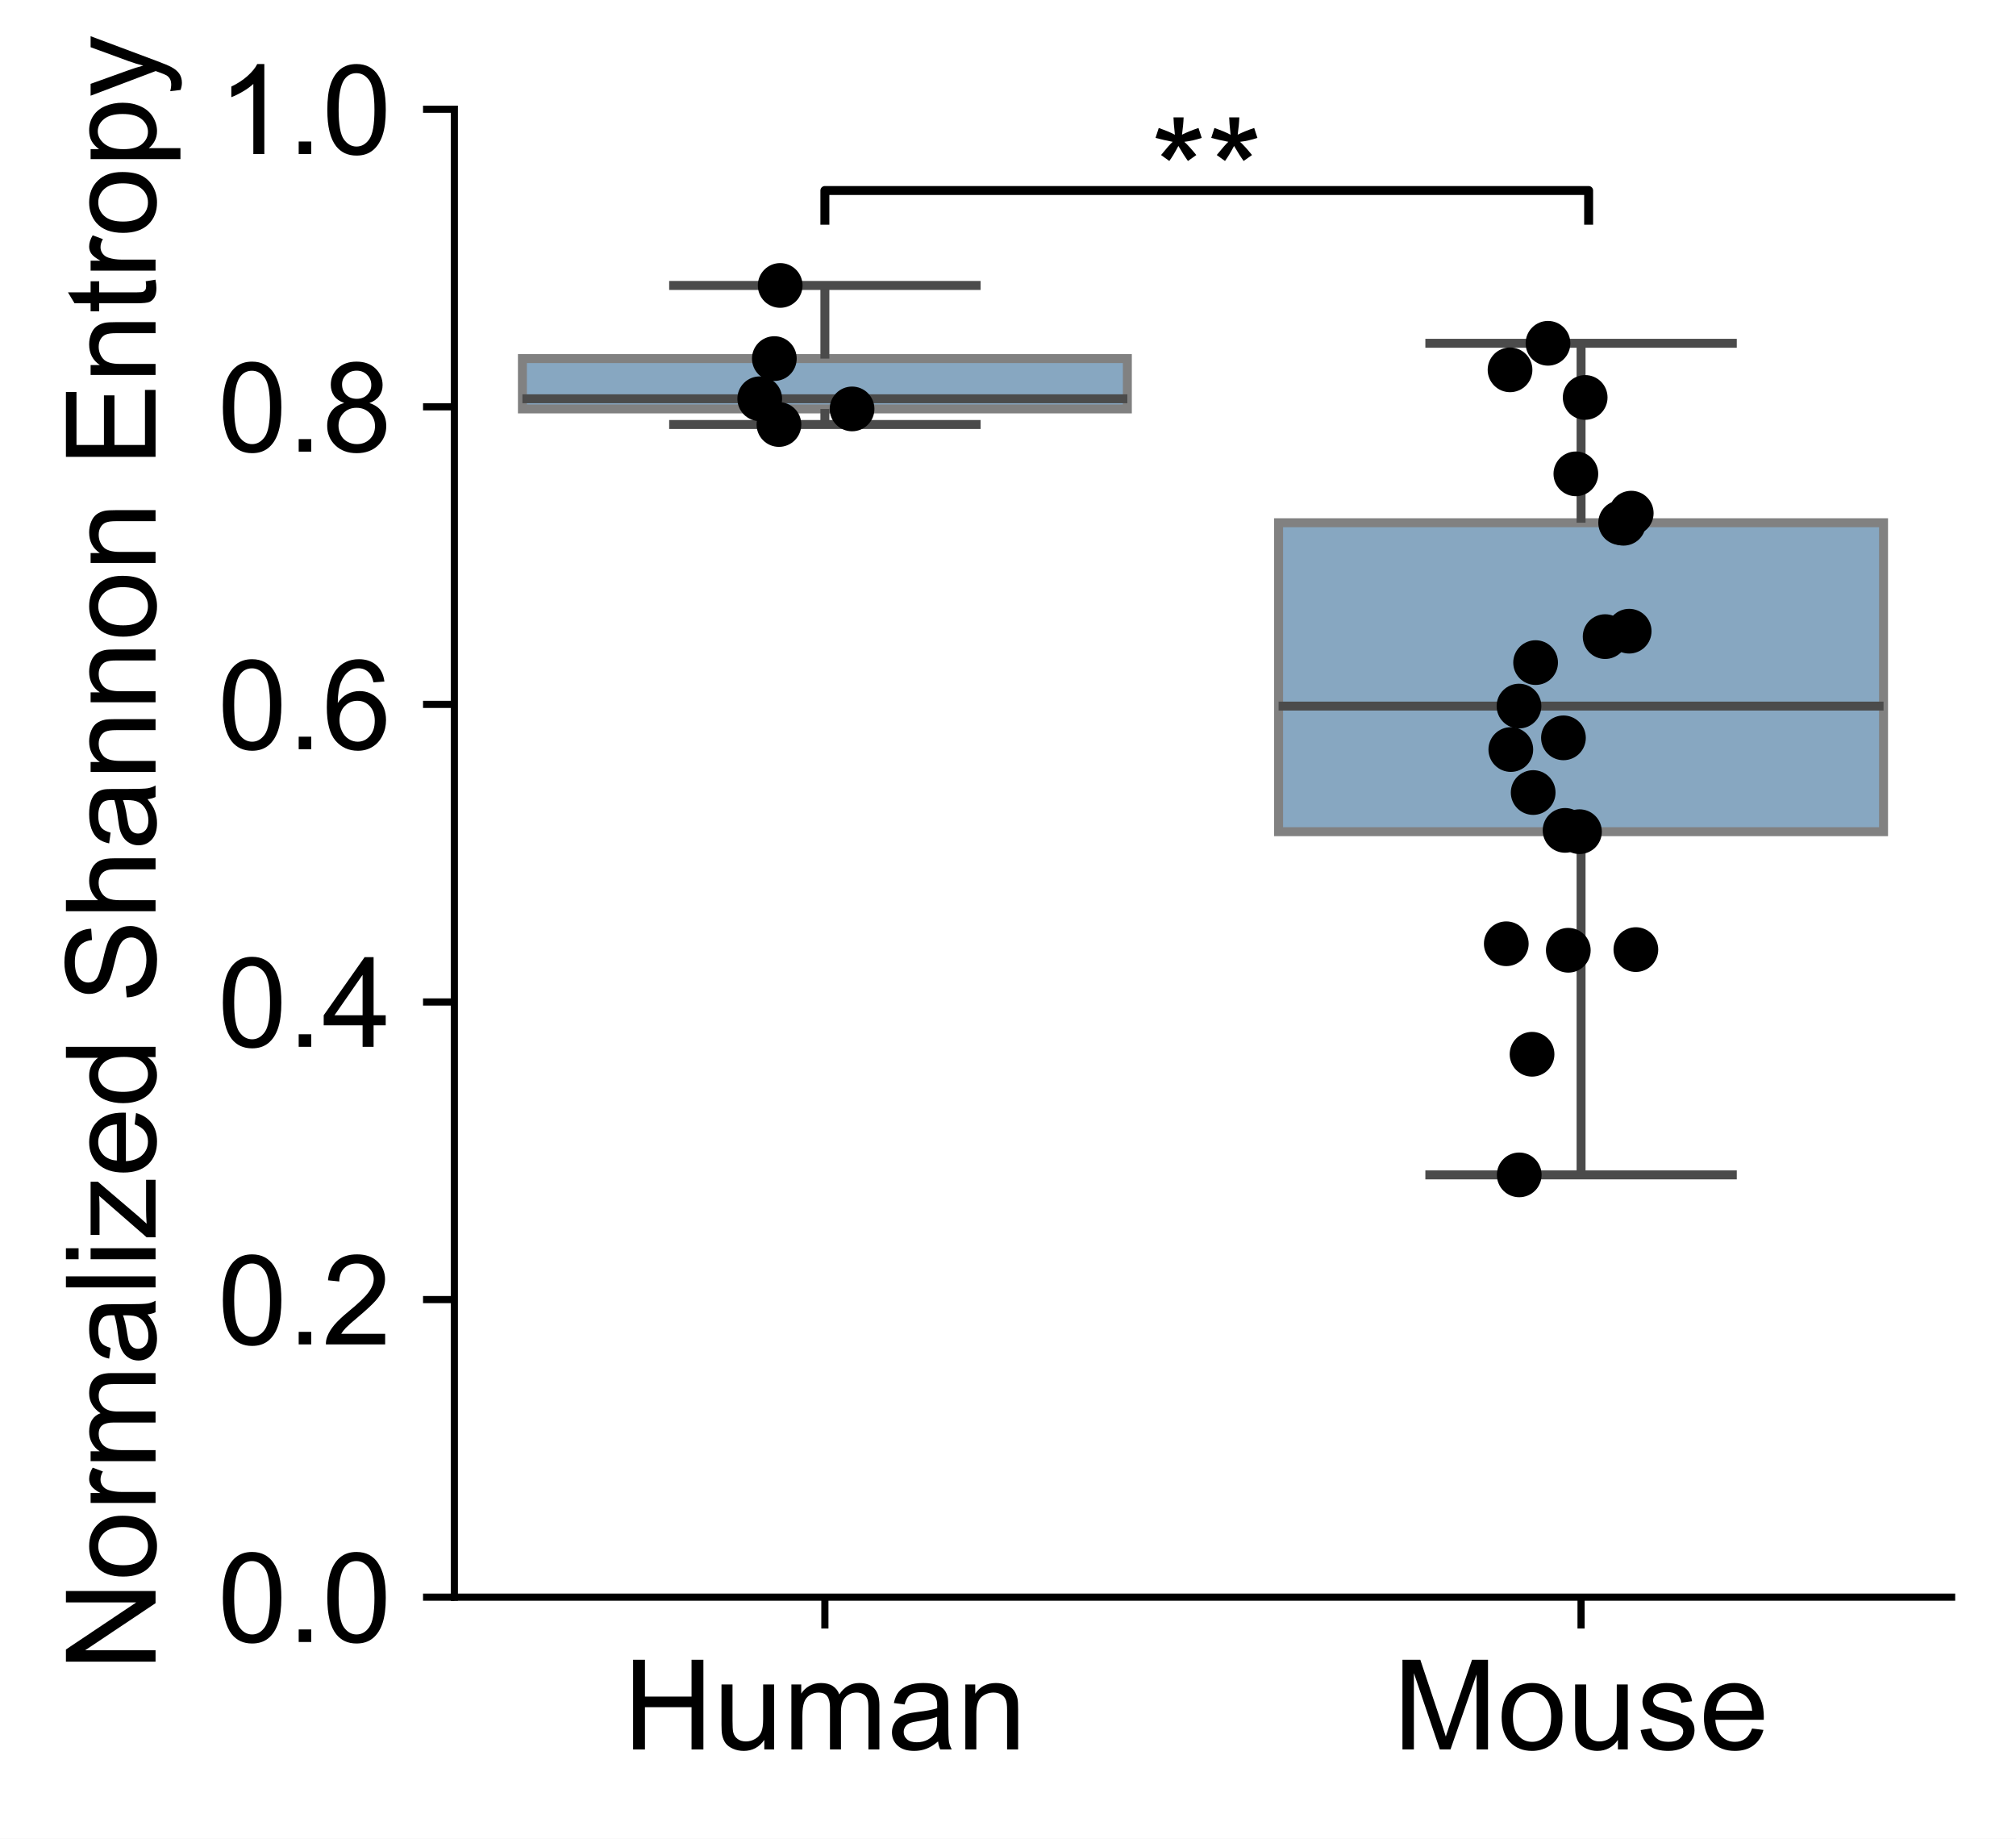
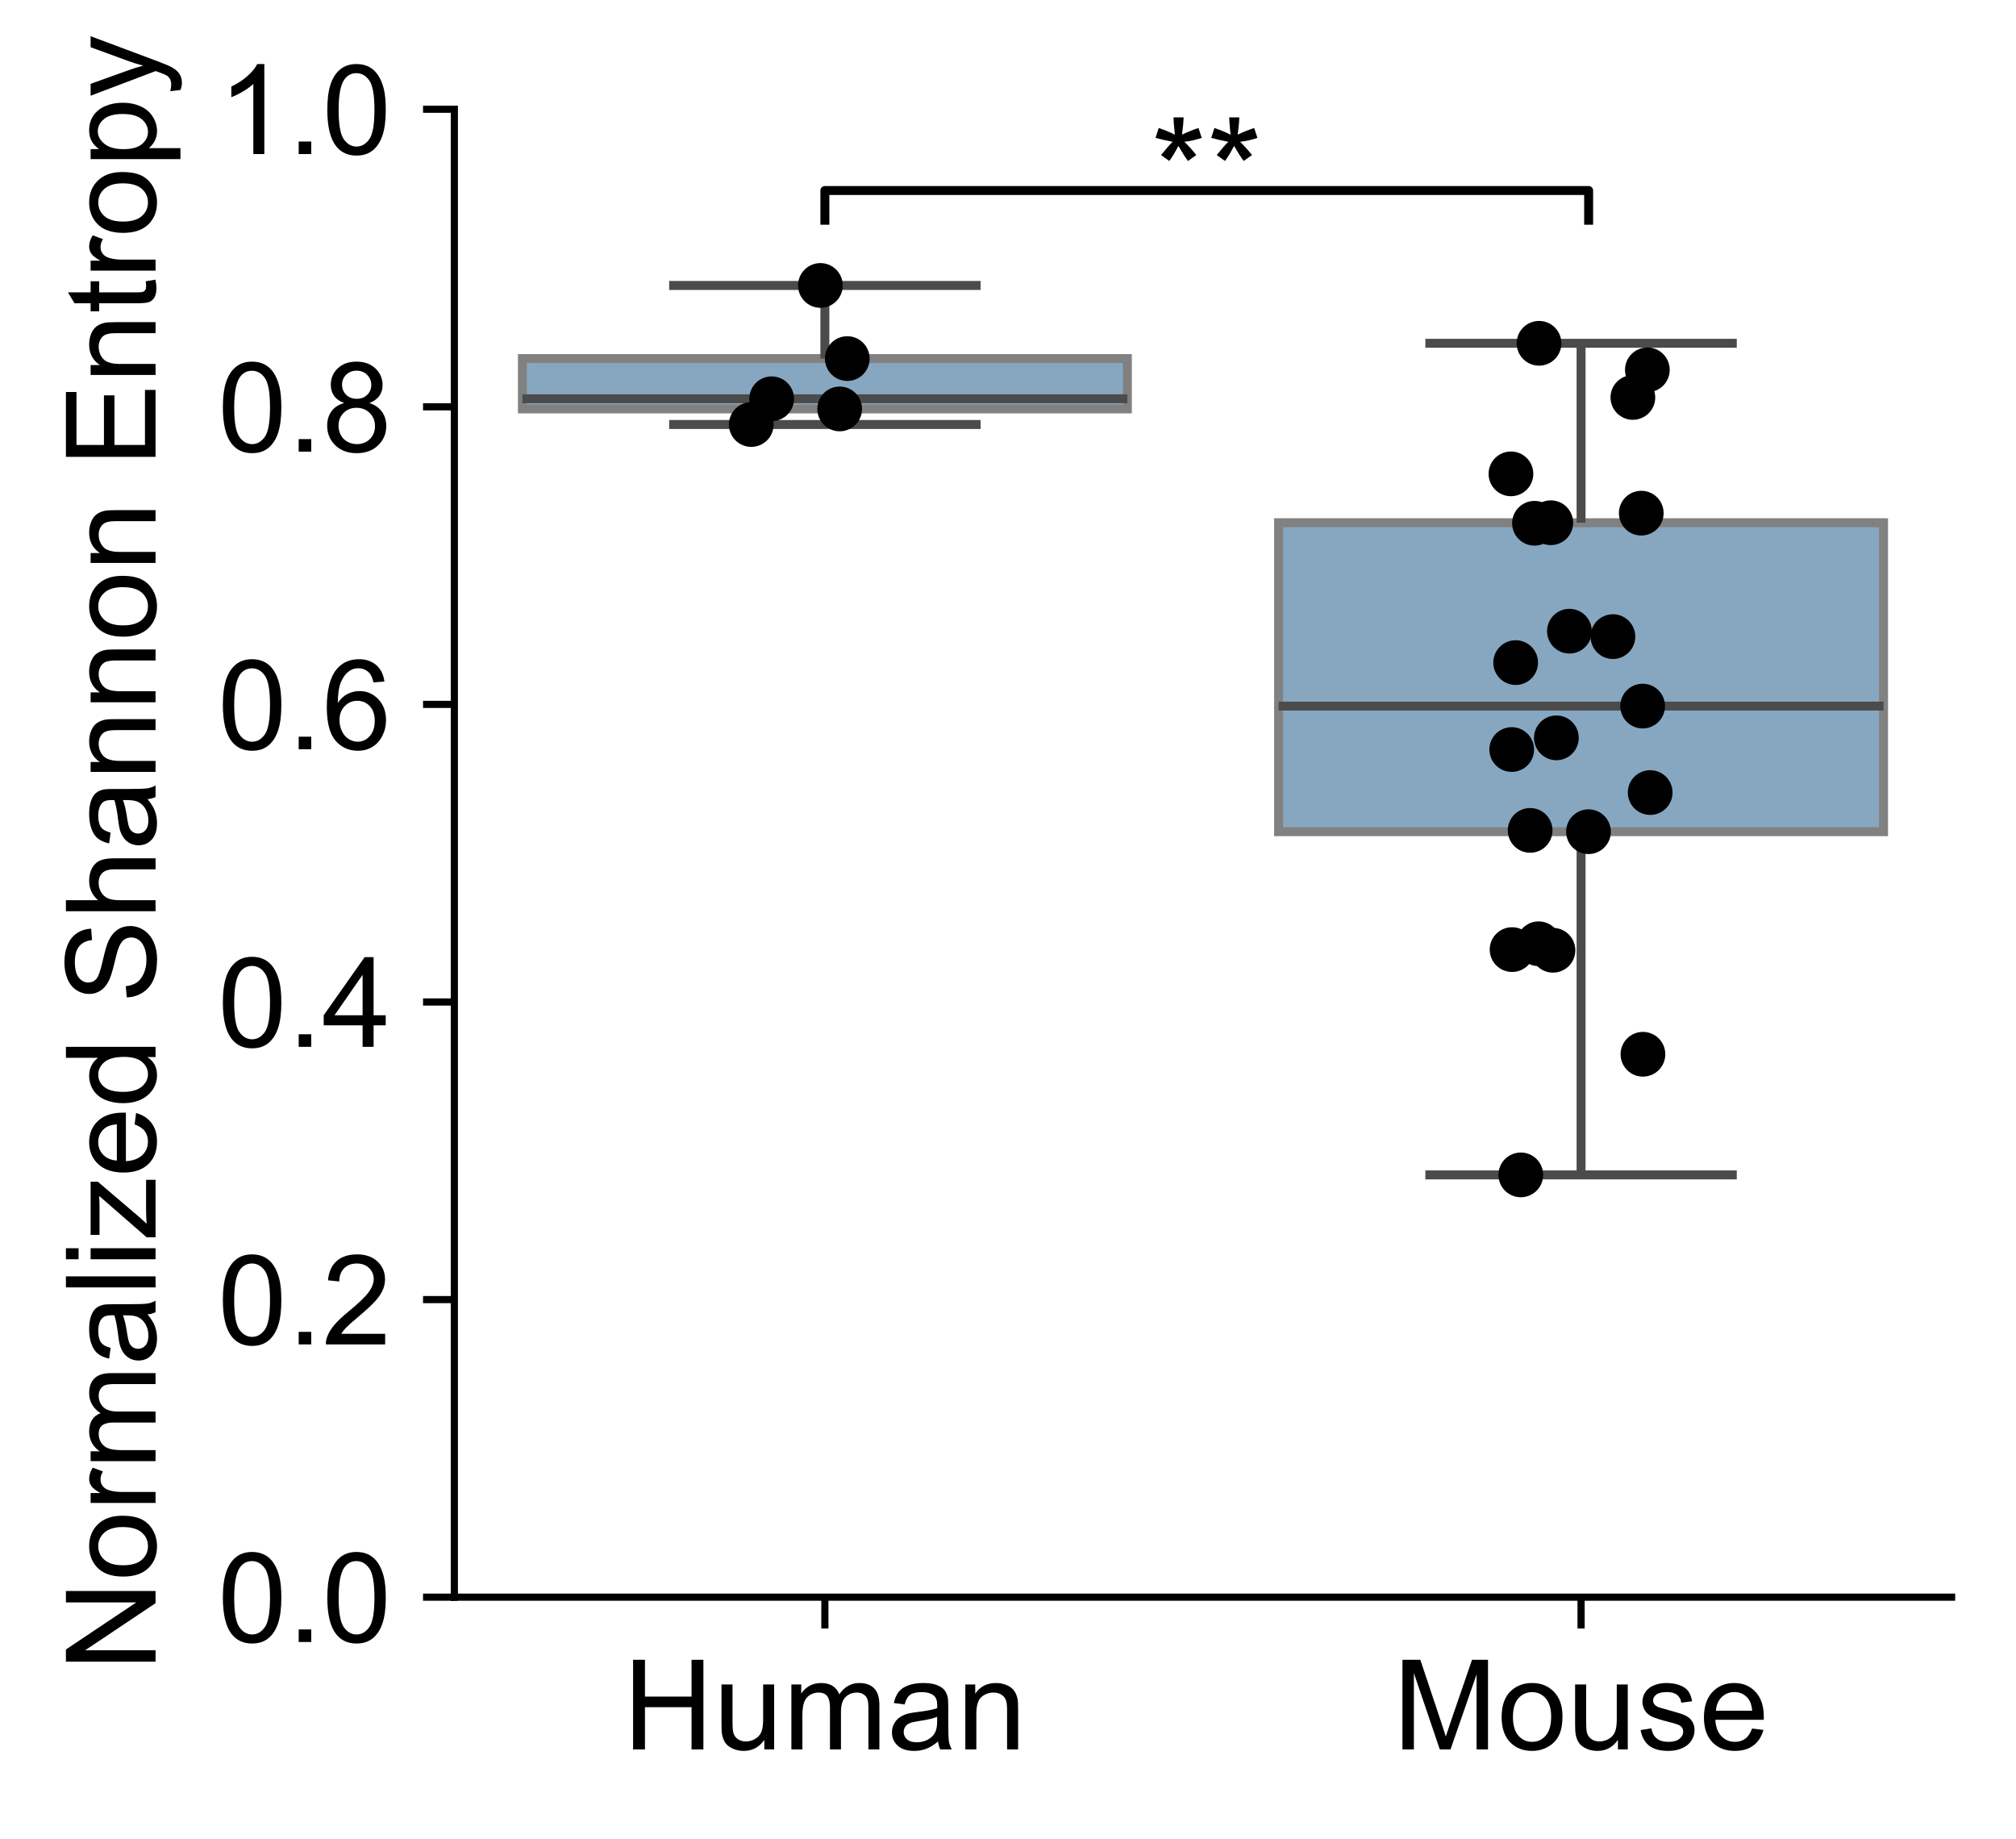
<svg xmlns="http://www.w3.org/2000/svg" xmlns:xlink="http://www.w3.org/1999/xlink" width="225.398pt" height="205.534pt" viewBox="0 0 225.398 205.534" version="1.1">
  <defs>
    <style type="text/css">*{stroke-linejoin: round; stroke-linecap: butt}</style>
  </defs>
  <g id="figure_1">
    <g id="patch_1">
      <path d="M 0 205.534  L 225.398 205.534  L 225.398 0  L 0 0  z " style="fill: #ffffff" />
    </g>
    <g id="axes_1">
      <g id="patch_2">
        <path d="M 50.798 178.53  L 218.198 178.53  L 218.198 12.21  L 50.798 12.21  z " style="fill: #ffffff" />
      </g>
      <g id="matplotlib.axis_1">
        <g id="xtick_1">
          <g id="line2d_1">
            <defs>
-               <path id="m3c59e8d677" d="M 0 0  L 0 3.5  " style="stroke: #000000; stroke-width: 0.8" />
+               <path id="m0e4c00c096" d="M 0 0  L 0 3.5  " style="stroke: #000000; stroke-width: 0.8" />
            </defs>
            <g>
-               <use xlink:href="#m3c59e8d677" x="92.225" y="178.53" style="stroke: #000000; stroke-width: 0.8" />
+               <use xlink:href="#m0e4c00c096" x="92.225" y="178.53" style="stroke: #000000; stroke-width: 0.8" />
            </g>
          </g>
          <g id="text_1">
            <g transform="translate(69.66133 195.5514) scale(0.14 -0.14)">
              <defs>
                <path id="ArialMT-48" d="M 513 0  L 513 4581  L 1119 4581  L 1119 2700  L 3500 2700  L 3500 4581  L 4106 4581  L 4106 0  L 3500 0  L 3500 2159  L 1119 2159  L 1119 0  L 513 0  z " transform="scale(0.015625)" />
                <path id="ArialMT-75" d="M 2597 0  L 2597 488  Q 2209 -75 1544 -75  Q 1250 -75 995 37  Q 741 150 617 320  Q 494 491 444 738  Q 409 903 409 1263  L 409 3319  L 972 3319  L 972 1478  Q 972 1038 1006 884  Q 1059 663 1231 536  Q 1403 409 1656 409  Q 1909 409 2131 539  Q 2353 669 2445 892  Q 2538 1116 2538 1541  L 2538 3319  L 3100 3319  L 3100 0  L 2597 0  z " transform="scale(0.015625)" />
                <path id="ArialMT-6d" d="M 422 0  L 422 3319  L 925 3319  L 925 2853  Q 1081 3097 1340 3245  Q 1600 3394 1931 3394  Q 2300 3394 2536 3241  Q 2772 3088 2869 2813  Q 3263 3394 3894 3394  Q 4388 3394 4653 3120  Q 4919 2847 4919 2278  L 4919 0  L 4359 0  L 4359 2091  Q 4359 2428 4304 2576  Q 4250 2725 4106 2815  Q 3963 2906 3769 2906  Q 3419 2906 3187 2673  Q 2956 2441 2956 1928  L 2956 0  L 2394 0  L 2394 2156  Q 2394 2531 2256 2718  Q 2119 2906 1806 2906  Q 1569 2906 1367 2781  Q 1166 2656 1075 2415  Q 984 2175 984 1722  L 984 0  L 422 0  z " transform="scale(0.015625)" />
                <path id="ArialMT-61" d="M 2588 409  Q 2275 144 1986 34  Q 1697 -75 1366 -75  Q 819 -75 525 192  Q 231 459 231 875  Q 231 1119 342 1320  Q 453 1522 633 1644  Q 813 1766 1038 1828  Q 1203 1872 1538 1913  Q 2219 1994 2541 2106  Q 2544 2222 2544 2253  Q 2544 2597 2384 2738  Q 2169 2928 1744 2928  Q 1347 2928 1158 2789  Q 969 2650 878 2297  L 328 2372  Q 403 2725 575 2942  Q 747 3159 1072 3276  Q 1397 3394 1825 3394  Q 2250 3394 2515 3294  Q 2781 3194 2906 3042  Q 3031 2891 3081 2659  Q 3109 2516 3109 2141  L 3109 1391  Q 3109 606 3145 398  Q 3181 191 3288 0  L 2700 0  Q 2613 175 2588 409  z M 2541 1666  Q 2234 1541 1622 1453  Q 1275 1403 1131 1340  Q 988 1278 909 1158  Q 831 1038 831 891  Q 831 666 1001 516  Q 1172 366 1500 366  Q 1825 366 2078 508  Q 2331 650 2450 897  Q 2541 1088 2541 1459  L 2541 1666  z " transform="scale(0.015625)" />
                <path id="ArialMT-6e" d="M 422 0  L 422 3319  L 928 3319  L 928 2847  Q 1294 3394 1984 3394  Q 2284 3394 2536 3286  Q 2788 3178 2913 3003  Q 3038 2828 3088 2588  Q 3119 2431 3119 2041  L 3119 0  L 2556 0  L 2556 2019  Q 2556 2363 2490 2533  Q 2425 2703 2258 2804  Q 2091 2906 1866 2906  Q 1506 2906 1245 2678  Q 984 2450 984 1813  L 984 0  L 422 0  z " transform="scale(0.015625)" />
              </defs>
              <use xlink:href="#ArialMT-48" />
              <use xlink:href="#ArialMT-75" x="72.217" />
              <use xlink:href="#ArialMT-6d" x="127.832" />
              <use xlink:href="#ArialMT-61" x="211.133" />
              <use xlink:href="#ArialMT-6e" x="266.748" />
            </g>
          </g>
        </g>
        <g id="xtick_2">
          <g id="line2d_2">
            <g>
-               <use xlink:href="#m3c59e8d677" x="176.771" y="178.53" style="stroke: #000000; stroke-width: 0.8" />
+               <use xlink:href="#m0e4c00c096" x="176.771" y="178.53" style="stroke: #000000; stroke-width: 0.8" />
            </g>
          </g>
          <g id="text_2">
            <g transform="translate(155.7621 195.5514) scale(0.14 -0.14)">
              <defs>
                <path id="ArialMT-4d" d="M 475 0  L 475 4581  L 1388 4581  L 2472 1338  Q 2622 884 2691 659  Q 2769 909 2934 1394  L 4031 4581  L 4847 4581  L 4847 0  L 4263 0  L 4263 3834  L 2931 0  L 2384 0  L 1059 3900  L 1059 0  L 475 0  z " transform="scale(0.015625)" />
                <path id="ArialMT-6f" d="M 213 1659  Q 213 2581 725 3025  Q 1153 3394 1769 3394  Q 2453 3394 2887 2945  Q 3322 2497 3322 1706  Q 3322 1066 3130 698  Q 2938 331 2570 128  Q 2203 -75 1769 -75  Q 1072 -75 642 372  Q 213 819 213 1659  z M 791 1659  Q 791 1022 1069 705  Q 1347 388 1769 388  Q 2188 388 2466 706  Q 2744 1025 2744 1678  Q 2744 2294 2464 2611  Q 2184 2928 1769 2928  Q 1347 2928 1069 2612  Q 791 2297 791 1659  z " transform="scale(0.015625)" />
                <path id="ArialMT-73" d="M 197 991  L 753 1078  Q 800 744 1014 566  Q 1228 388 1613 388  Q 2000 388 2187 545  Q 2375 703 2375 916  Q 2375 1106 2209 1216  Q 2094 1291 1634 1406  Q 1016 1563 777 1677  Q 538 1791 414 1992  Q 291 2194 291 2438  Q 291 2659 392 2848  Q 494 3038 669 3163  Q 800 3259 1026 3326  Q 1253 3394 1513 3394  Q 1903 3394 2198 3281  Q 2494 3169 2634 2976  Q 2775 2784 2828 2463  L 2278 2388  Q 2241 2644 2061 2787  Q 1881 2931 1553 2931  Q 1166 2931 1000 2803  Q 834 2675 834 2503  Q 834 2394 903 2306  Q 972 2216 1119 2156  Q 1203 2125 1616 2013  Q 2213 1853 2448 1751  Q 2684 1650 2818 1456  Q 2953 1263 2953 975  Q 2953 694 2789 445  Q 2625 197 2315 61  Q 2006 -75 1616 -75  Q 969 -75 630 194  Q 291 463 197 991  z " transform="scale(0.015625)" />
                <path id="ArialMT-65" d="M 2694 1069  L 3275 997  Q 3138 488 2766 206  Q 2394 -75 1816 -75  Q 1088 -75 661 373  Q 234 822 234 1631  Q 234 2469 665 2931  Q 1097 3394 1784 3394  Q 2450 3394 2872 2941  Q 3294 2488 3294 1666  Q 3294 1616 3291 1516  L 816 1516  Q 847 969 1125 678  Q 1403 388 1819 388  Q 2128 388 2347 550  Q 2566 713 2694 1069  z M 847 1978  L 2700 1978  Q 2663 2397 2488 2606  Q 2219 2931 1791 2931  Q 1403 2931 1139 2672  Q 875 2413 847 1978  z " transform="scale(0.015625)" />
              </defs>
              <use xlink:href="#ArialMT-4d" />
              <use xlink:href="#ArialMT-6f" x="83.301" />
              <use xlink:href="#ArialMT-75" x="138.916" />
              <use xlink:href="#ArialMT-73" x="194.531" />
              <use xlink:href="#ArialMT-65" x="244.531" />
            </g>
          </g>
        </g>
      </g>
      <g id="matplotlib.axis_2">
        <g id="ytick_1">
          <g id="line2d_3">
            <defs>
-               <path id="m39fe422940" d="M 0 0  L -3.5 0  " style="stroke: #000000; stroke-width: 0.8" />
+               <path id="m89d2320a67" d="M 0 0  L -3.5 0  " style="stroke: #000000; stroke-width: 0.8" />
            </defs>
            <g>
-               <use xlink:href="#m39fe422940" x="50.798" y="178.53" style="stroke: #000000; stroke-width: 0.8" />
+               <use xlink:href="#m89d2320a67" x="50.798" y="178.53" style="stroke: #000000; stroke-width: 0.8" />
            </g>
          </g>
          <g id="text_3">
            <g transform="translate(24.33813 183.5409) scale(0.14 -0.14)">
              <defs>
                <path id="ArialMT-30" d="M 266 2259  Q 266 3072 433 3567  Q 600 4063 929 4331  Q 1259 4600 1759 4600  Q 2128 4600 2406 4451  Q 2684 4303 2865 4023  Q 3047 3744 3150 3342  Q 3253 2941 3253 2259  Q 3253 1453 3087 958  Q 2922 463 2592 192  Q 2263 -78 1759 -78  Q 1097 -78 719 397  Q 266 969 266 2259  z M 844 2259  Q 844 1131 1108 757  Q 1372 384 1759 384  Q 2147 384 2411 759  Q 2675 1134 2675 2259  Q 2675 3391 2411 3762  Q 2147 4134 1753 4134  Q 1366 4134 1134 3806  Q 844 3388 844 2259  z " transform="scale(0.015625)" />
                <path id="ArialMT-2e" d="M 581 0  L 581 641  L 1222 641  L 1222 0  L 581 0  z " transform="scale(0.015625)" />
              </defs>
              <use xlink:href="#ArialMT-30" />
              <use xlink:href="#ArialMT-2e" x="55.615" />
              <use xlink:href="#ArialMT-30" x="83.398" />
            </g>
          </g>
        </g>
        <g id="ytick_2">
          <g id="line2d_4">
            <g>
-               <use xlink:href="#m39fe422940" x="50.798" y="145.266" style="stroke: #000000; stroke-width: 0.8" />
+               <use xlink:href="#m89d2320a67" x="50.798" y="145.266" style="stroke: #000000; stroke-width: 0.8" />
            </g>
          </g>
          <g id="text_4">
            <g transform="translate(24.33813 150.2769) scale(0.14 -0.14)">
              <defs>
                <path id="ArialMT-32" d="M 3222 541  L 3222 0  L 194 0  Q 188 203 259 391  Q 375 700 629 1000  Q 884 1300 1366 1694  Q 2113 2306 2375 2664  Q 2638 3022 2638 3341  Q 2638 3675 2398 3904  Q 2159 4134 1775 4134  Q 1369 4134 1125 3890  Q 881 3647 878 3216  L 300 3275  Q 359 3922 746 4261  Q 1134 4600 1788 4600  Q 2447 4600 2831 4234  Q 3216 3869 3216 3328  Q 3216 3053 3103 2787  Q 2991 2522 2730 2228  Q 2469 1934 1863 1422  Q 1356 997 1212 845  Q 1069 694 975 541  L 3222 541  z " transform="scale(0.015625)" />
              </defs>
              <use xlink:href="#ArialMT-30" />
              <use xlink:href="#ArialMT-2e" x="55.615" />
              <use xlink:href="#ArialMT-32" x="83.398" />
            </g>
          </g>
        </g>
        <g id="ytick_3">
          <g id="line2d_5">
            <g>
-               <use xlink:href="#m39fe422940" x="50.798" y="112.002" style="stroke: #000000; stroke-width: 0.8" />
+               <use xlink:href="#m89d2320a67" x="50.798" y="112.002" style="stroke: #000000; stroke-width: 0.8" />
            </g>
          </g>
          <g id="text_5">
            <g transform="translate(24.33813 117.0129) scale(0.14 -0.14)">
              <defs>
                <path id="ArialMT-34" d="M 2069 0  L 2069 1097  L 81 1097  L 81 1613  L 2172 4581  L 2631 4581  L 2631 1613  L 3250 1613  L 3250 1097  L 2631 1097  L 2631 0  L 2069 0  z M 2069 1613  L 2069 3678  L 634 1613  L 2069 1613  z " transform="scale(0.015625)" />
              </defs>
              <use xlink:href="#ArialMT-30" />
              <use xlink:href="#ArialMT-2e" x="55.615" />
              <use xlink:href="#ArialMT-34" x="83.398" />
            </g>
          </g>
        </g>
        <g id="ytick_4">
          <g id="line2d_6">
            <g>
-               <use xlink:href="#m39fe422940" x="50.798" y="78.738" style="stroke: #000000; stroke-width: 0.8" />
+               <use xlink:href="#m89d2320a67" x="50.798" y="78.738" style="stroke: #000000; stroke-width: 0.8" />
            </g>
          </g>
          <g id="text_6">
            <g transform="translate(24.33813 83.74894) scale(0.14 -0.14)">
              <defs>
                <path id="ArialMT-36" d="M 3184 3459  L 2625 3416  Q 2550 3747 2413 3897  Q 2184 4138 1850 4138  Q 1581 4138 1378 3988  Q 1113 3794 959 3422  Q 806 3050 800 2363  Q 1003 2672 1297 2822  Q 1591 2972 1913 2972  Q 2475 2972 2870 2558  Q 3266 2144 3266 1488  Q 3266 1056 3080 686  Q 2894 316 2569 119  Q 2244 -78 1831 -78  Q 1128 -78 684 439  Q 241 956 241 2144  Q 241 3472 731 4075  Q 1159 4600 1884 4600  Q 2425 4600 2770 4297  Q 3116 3994 3184 3459  z M 888 1484  Q 888 1194 1011 928  Q 1134 663 1356 523  Q 1578 384 1822 384  Q 2178 384 2434 671  Q 2691 959 2691 1453  Q 2691 1928 2437 2201  Q 2184 2475 1800 2475  Q 1419 2475 1153 2201  Q 888 1928 888 1484  z " transform="scale(0.015625)" />
              </defs>
              <use xlink:href="#ArialMT-30" />
              <use xlink:href="#ArialMT-2e" x="55.615" />
              <use xlink:href="#ArialMT-36" x="83.398" />
            </g>
          </g>
        </g>
        <g id="ytick_5">
          <g id="line2d_7">
            <g>
-               <use xlink:href="#m39fe422940" x="50.798" y="45.474" style="stroke: #000000; stroke-width: 0.8" />
+               <use xlink:href="#m89d2320a67" x="50.798" y="45.474" style="stroke: #000000; stroke-width: 0.8" />
            </g>
          </g>
          <g id="text_7">
            <g transform="translate(24.33813 50.48494) scale(0.14 -0.14)">
              <defs>
                <path id="ArialMT-38" d="M 1131 2484  Q 781 2613 612 2850  Q 444 3088 444 3419  Q 444 3919 803 4259  Q 1163 4600 1759 4600  Q 2359 4600 2725 4251  Q 3091 3903 3091 3403  Q 3091 3084 2923 2848  Q 2756 2613 2416 2484  Q 2838 2347 3058 2040  Q 3278 1734 3278 1309  Q 3278 722 2862 322  Q 2447 -78 1769 -78  Q 1091 -78 675 323  Q 259 725 259 1325  Q 259 1772 486 2073  Q 713 2375 1131 2484  z M 1019 3438  Q 1019 3113 1228 2906  Q 1438 2700 1772 2700  Q 2097 2700 2305 2904  Q 2513 3109 2513 3406  Q 2513 3716 2298 3927  Q 2084 4138 1766 4138  Q 1444 4138 1231 3931  Q 1019 3725 1019 3438  z M 838 1322  Q 838 1081 952 856  Q 1066 631 1291 507  Q 1516 384 1775 384  Q 2178 384 2440 643  Q 2703 903 2703 1303  Q 2703 1709 2433 1975  Q 2163 2241 1756 2241  Q 1359 2241 1098 1978  Q 838 1716 838 1322  z " transform="scale(0.015625)" />
              </defs>
              <use xlink:href="#ArialMT-30" />
              <use xlink:href="#ArialMT-2e" x="55.615" />
              <use xlink:href="#ArialMT-38" x="83.398" />
            </g>
          </g>
        </g>
        <g id="ytick_6">
          <g id="line2d_8">
            <g>
-               <use xlink:href="#m39fe422940" x="50.798" y="12.21" style="stroke: #000000; stroke-width: 0.8" />
+               <use xlink:href="#m89d2320a67" x="50.798" y="12.21" style="stroke: #000000; stroke-width: 0.8" />
            </g>
          </g>
          <g id="text_8">
            <g transform="translate(24.33813 17.22094) scale(0.14 -0.14)">
              <defs>
                <path id="ArialMT-31" d="M 2384 0  L 1822 0  L 1822 3584  Q 1619 3391 1289 3197  Q 959 3003 697 2906  L 697 3450  Q 1169 3672 1522 3987  Q 1875 4303 2022 4600  L 2384 4600  L 2384 0  z " transform="scale(0.015625)" />
              </defs>
              <use xlink:href="#ArialMT-31" />
              <use xlink:href="#ArialMT-2e" x="55.615" />
              <use xlink:href="#ArialMT-30" x="83.398" />
            </g>
          </g>
        </g>
        <g id="text_9">
          <g transform="translate(17.39156 186.8058) rotate(-90) scale(0.14 -0.14)">
            <defs>
              <path id="ArialMT-4e" d="M 488 0  L 488 4581  L 1109 4581  L 3516 984  L 3516 4581  L 4097 4581  L 4097 0  L 3475 0  L 1069 3600  L 1069 0  L 488 0  z " transform="scale(0.015625)" />
              <path id="ArialMT-72" d="M 416 0  L 416 3319  L 922 3319  L 922 2816  Q 1116 3169 1280 3281  Q 1444 3394 1641 3394  Q 1925 3394 2219 3213  L 2025 2691  Q 1819 2813 1613 2813  Q 1428 2813 1281 2702  Q 1134 2591 1072 2394  Q 978 2094 978 1738  L 978 0  L 416 0  z " transform="scale(0.015625)" />
              <path id="ArialMT-6c" d="M 409 0  L 409 4581  L 972 4581  L 972 0  L 409 0  z " transform="scale(0.015625)" />
              <path id="ArialMT-69" d="M 425 3934  L 425 4581  L 988 4581  L 988 3934  L 425 3934  z M 425 0  L 425 3319  L 988 3319  L 988 0  L 425 0  z " transform="scale(0.015625)" />
              <path id="ArialMT-7a" d="M 125 0  L 125 456  L 2238 2881  Q 1878 2863 1603 2863  L 250 2863  L 250 3319  L 2963 3319  L 2963 2947  L 1166 841  L 819 456  Q 1197 484 1528 484  L 3063 484  L 3063 0  L 125 0  z " transform="scale(0.015625)" />
              <path id="ArialMT-64" d="M 2575 0  L 2575 419  Q 2259 -75 1647 -75  Q 1250 -75 917 144  Q 584 363 401 755  Q 219 1147 219 1656  Q 219 2153 384 2558  Q 550 2963 881 3178  Q 1213 3394 1622 3394  Q 1922 3394 2156 3267  Q 2391 3141 2538 2938  L 2538 4581  L 3097 4581  L 3097 0  L 2575 0  z M 797 1656  Q 797 1019 1065 703  Q 1334 388 1700 388  Q 2069 388 2326 689  Q 2584 991 2584 1609  Q 2584 2291 2321 2609  Q 2059 2928 1675 2928  Q 1300 2928 1048 2622  Q 797 2316 797 1656  z " transform="scale(0.015625)" />
              <path id="ArialMT-20" transform="scale(0.015625)" />
              <path id="ArialMT-53" d="M 288 1472  L 859 1522  Q 900 1178 1048 958  Q 1197 738 1509 602  Q 1822 466 2213 466  Q 2559 466 2825 569  Q 3091 672 3220 851  Q 3350 1031 3350 1244  Q 3350 1459 3225 1620  Q 3100 1781 2813 1891  Q 2628 1963 1997 2114  Q 1366 2266 1113 2400  Q 784 2572 623 2826  Q 463 3081 463 3397  Q 463 3744 659 4045  Q 856 4347 1234 4503  Q 1613 4659 2075 4659  Q 2584 4659 2973 4495  Q 3363 4331 3572 4012  Q 3781 3694 3797 3291  L 3216 3247  Q 3169 3681 2898 3903  Q 2628 4125 2100 4125  Q 1550 4125 1298 3923  Q 1047 3722 1047 3438  Q 1047 3191 1225 3031  Q 1400 2872 2139 2705  Q 2878 2538 3153 2413  Q 3553 2228 3743 1945  Q 3934 1663 3934 1294  Q 3934 928 3725 604  Q 3516 281 3123 101  Q 2731 -78 2241 -78  Q 1619 -78 1198 103  Q 778 284 539 648  Q 300 1013 288 1472  z " transform="scale(0.015625)" />
              <path id="ArialMT-68" d="M 422 0  L 422 4581  L 984 4581  L 984 2938  Q 1378 3394 1978 3394  Q 2347 3394 2619 3248  Q 2891 3103 3008 2847  Q 3125 2591 3125 2103  L 3125 0  L 2563 0  L 2563 2103  Q 2563 2525 2380 2717  Q 2197 2909 1863 2909  Q 1613 2909 1392 2779  Q 1172 2650 1078 2428  Q 984 2206 984 1816  L 984 0  L 422 0  z " transform="scale(0.015625)" />
              <path id="ArialMT-45" d="M 506 0  L 506 4581  L 3819 4581  L 3819 4041  L 1113 4041  L 1113 2638  L 3647 2638  L 3647 2100  L 1113 2100  L 1113 541  L 3925 541  L 3925 0  L 506 0  z " transform="scale(0.015625)" />
              <path id="ArialMT-74" d="M 1650 503  L 1731 6  Q 1494 -44 1306 -44  Q 1000 -44 831 53  Q 663 150 594 308  Q 525 466 525 972  L 525 2881  L 113 2881  L 113 3319  L 525 3319  L 525 4141  L 1084 4478  L 1084 3319  L 1650 3319  L 1650 2881  L 1084 2881  L 1084 941  Q 1084 700 1114 631  Q 1144 563 1211 522  Q 1278 481 1403 481  Q 1497 481 1650 503  z " transform="scale(0.015625)" />
              <path id="ArialMT-70" d="M 422 -1272  L 422 3319  L 934 3319  L 934 2888  Q 1116 3141 1344 3267  Q 1572 3394 1897 3394  Q 2322 3394 2647 3175  Q 2972 2956 3137 2557  Q 3303 2159 3303 1684  Q 3303 1175 3120 767  Q 2938 359 2589 142  Q 2241 -75 1856 -75  Q 1575 -75 1351 44  Q 1128 163 984 344  L 984 -1272  L 422 -1272  z M 931 1641  Q 931 1000 1190 694  Q 1450 388 1819 388  Q 2194 388 2461 705  Q 2728 1022 2728 1688  Q 2728 2322 2467 2637  Q 2206 2953 1844 2953  Q 1484 2953 1207 2617  Q 931 2281 931 1641  z " transform="scale(0.015625)" />
              <path id="ArialMT-79" d="M 397 -1278  L 334 -750  Q 519 -800 656 -800  Q 844 -800 956 -737  Q 1069 -675 1141 -563  Q 1194 -478 1313 -144  Q 1328 -97 1363 -6  L 103 3319  L 709 3319  L 1400 1397  Q 1534 1031 1641 628  Q 1738 1016 1872 1384  L 2581 3319  L 3144 3319  L 1881 -56  Q 1678 -603 1566 -809  Q 1416 -1088 1222 -1217  Q 1028 -1347 759 -1347  Q 597 -1347 397 -1278  z " transform="scale(0.015625)" />
            </defs>
            <use xlink:href="#ArialMT-4e" />
            <use xlink:href="#ArialMT-6f" x="72.217" />
            <use xlink:href="#ArialMT-72" x="127.832" />
            <use xlink:href="#ArialMT-6d" x="161.133" />
            <use xlink:href="#ArialMT-61" x="244.434" />
            <use xlink:href="#ArialMT-6c" x="300.049" />
            <use xlink:href="#ArialMT-69" x="322.266" />
            <use xlink:href="#ArialMT-7a" x="344.482" />
            <use xlink:href="#ArialMT-65" x="394.482" />
            <use xlink:href="#ArialMT-64" x="450.098" />
            <use xlink:href="#ArialMT-20" x="505.713" />
            <use xlink:href="#ArialMT-53" x="533.496" />
            <use xlink:href="#ArialMT-68" x="600.195" />
            <use xlink:href="#ArialMT-61" x="655.811" />
            <use xlink:href="#ArialMT-6e" x="711.426" />
            <use xlink:href="#ArialMT-6e" x="767.041" />
            <use xlink:href="#ArialMT-6f" x="822.656" />
            <use xlink:href="#ArialMT-6e" x="878.271" />
            <use xlink:href="#ArialMT-20" x="933.887" />
            <use xlink:href="#ArialMT-45" x="961.67" />
            <use xlink:href="#ArialMT-6e" x="1028.369" />
            <use xlink:href="#ArialMT-74" x="1083.984" />
            <use xlink:href="#ArialMT-72" x="1111.768" />
            <use xlink:href="#ArialMT-6f" x="1145.068" />
            <use xlink:href="#ArialMT-70" x="1200.684" />
            <use xlink:href="#ArialMT-79" x="1256.299" />
          </g>
        </g>
      </g>
      <g id="patch_3">
-         <path d="M 58.407 45.71  L 126.044 45.71  L 126.044 40.082  L 58.407 40.082  L 58.407 45.71  z " clip-path="url(#p0634eddf58)" style="fill: #5481a6; opacity: 0.7; stroke: #4b4b4b; stroke-linejoin: miter" />
+         <path d="M 58.407 45.71  L 126.044 45.71  L 126.044 40.082  L 58.407 40.082  L 58.407 45.71  z " clip-path="url(#pc516fbdd45)" style="fill: #5481a6; opacity: 0.7; stroke: #4b4b4b; stroke-linejoin: miter" />
      </g>
      <g id="line2d_9">
-         <path d="M 92.225 45.71  L 92.225 47.452  " clip-path="url(#p0634eddf58)" style="fill: none; stroke: #4b4b4b" />
+         <path d="M 92.225 45.71  L 92.225 47.452  " clip-path="url(#pc516fbdd45)" style="fill: none; stroke: #4b4b4b" />
      </g>
      <g id="line2d_10">
-         <path d="M 92.225 40.082  L 92.225 31.907  " clip-path="url(#p0634eddf58)" style="fill: none; stroke: #4b4b4b" />
+         <path d="M 92.225 40.082  L 92.225 31.907  " clip-path="url(#pc516fbdd45)" style="fill: none; stroke: #4b4b4b" />
      </g>
      <g id="line2d_11">
-         <path d="M 75.316 47.452  L 109.134 47.452  " clip-path="url(#p0634eddf58)" style="fill: none; stroke: #4b4b4b; stroke-linecap: square" />
+         <path d="M 75.316 47.452  L 109.134 47.452  " clip-path="url(#pc516fbdd45)" style="fill: none; stroke: #4b4b4b; stroke-linecap: square" />
      </g>
      <g id="line2d_12">
-         <path d="M 75.316 31.907  L 109.134 31.907  " clip-path="url(#p0634eddf58)" style="fill: none; stroke: #4b4b4b; stroke-linecap: square" />
+         <path d="M 75.316 31.907  L 109.134 31.907  " clip-path="url(#pc516fbdd45)" style="fill: none; stroke: #4b4b4b; stroke-linecap: square" />
      </g>
      <g id="line2d_13" />
      <g id="patch_4">
-         <path d="M 142.953 92.966  L 210.589 92.966  L 210.589 58.431  L 142.953 58.431  L 142.953 92.966  z " clip-path="url(#p0634eddf58)" style="fill: #5481a6; opacity: 0.7; stroke: #4b4b4b; stroke-linejoin: miter" />
+         <path d="M 142.953 92.966  L 210.589 92.966  L 210.589 58.431  L 142.953 58.431  L 142.953 92.966  z " clip-path="url(#pc516fbdd45)" style="fill: #5481a6; opacity: 0.7; stroke: #4b4b4b; stroke-linejoin: miter" />
      </g>
      <g id="line2d_14">
-         <path d="M 176.771 92.966  L 176.771 131.328  " clip-path="url(#p0634eddf58)" style="fill: none; stroke: #4b4b4b" />
+         <path d="M 176.771 92.966  L 176.771 131.328  " clip-path="url(#pc516fbdd45)" style="fill: none; stroke: #4b4b4b" />
      </g>
      <g id="line2d_15">
-         <path d="M 176.771 58.431  L 176.771 38.373  " clip-path="url(#p0634eddf58)" style="fill: none; stroke: #4b4b4b" />
+         <path d="M 176.771 58.431  L 176.771 38.373  " clip-path="url(#pc516fbdd45)" style="fill: none; stroke: #4b4b4b" />
      </g>
      <g id="line2d_16">
-         <path d="M 159.862 131.328  L 193.68 131.328  " clip-path="url(#p0634eddf58)" style="fill: none; stroke: #4b4b4b; stroke-linecap: square" />
+         <path d="M 159.862 131.328  L 193.68 131.328  " clip-path="url(#pc516fbdd45)" style="fill: none; stroke: #4b4b4b; stroke-linecap: square" />
      </g>
      <g id="line2d_17">
-         <path d="M 159.862 38.373  L 193.68 38.373  " clip-path="url(#p0634eddf58)" style="fill: none; stroke: #4b4b4b; stroke-linecap: square" />
+         <path d="M 159.862 38.373  L 193.68 38.373  " clip-path="url(#pc516fbdd45)" style="fill: none; stroke: #4b4b4b; stroke-linecap: square" />
      </g>
      <g id="line2d_18" />
      <g id="line2d_19">
-         <path d="M 92.225 24.62  L 92.225 21.294  L 177.616 21.294  L 177.616 24.62  " clip-path="url(#p0634eddf58)" style="fill: none; stroke: #000000; stroke-linecap: square" />
+         <path d="M 92.225 24.62  L 92.225 21.294  L 177.616 21.294  L 177.616 24.62  " clip-path="url(#pc516fbdd45)" style="fill: none; stroke: #000000; stroke-linecap: square" />
      </g>
      <g id="line2d_20">
-         <path d="M 58.407 44.574  L 126.044 44.574  " clip-path="url(#p0634eddf58)" style="fill: none; stroke: #4b4b4b" />
+         <path d="M 58.407 44.574  L 126.044 44.574  " clip-path="url(#pc516fbdd45)" style="fill: none; stroke: #4b4b4b" />
      </g>
      <g id="line2d_21">
-         <path d="M 142.953 78.926  L 210.589 78.926  " clip-path="url(#p0634eddf58)" style="fill: none; stroke: #4b4b4b" />
+         <path d="M 142.953 78.926  L 210.589 78.926  " clip-path="url(#pc516fbdd45)" style="fill: none; stroke: #4b4b4b" />
      </g>
      <g id="patch_5">
        <path d="M 50.798 178.53  L 50.798 12.21  " style="fill: none; stroke: #000000; stroke-width: 0.8; stroke-linejoin: miter; stroke-linecap: square" />
      </g>
      <g id="patch_6">
        <path d="M 50.798 178.53  L 218.198 178.53  " style="fill: none; stroke: #000000; stroke-width: 0.8; stroke-linejoin: miter; stroke-linecap: square" />
      </g>
      <g id="PathCollection_1">
        <defs>
-           <path id="m6d46523035" d="M 0 2.5  C 0.663 2.5 1.299 2.237 1.768 1.768  C 2.237 1.299 2.5 0.663 2.5 0  C 2.5 -0.663 2.237 -1.299 1.768 -1.768  C 1.299 -2.237 0.663 -2.5 0 -2.5  C -0.663 -2.5 -1.299 -2.237 -1.768 -1.768  C -2.237 -1.299 -2.5 -0.663 -2.5 0  C -2.5 0.663 -2.237 1.299 -1.768 1.768  C -1.299 2.237 -0.663 2.5 0 2.5  z " />
+           <path id="m822763eb37" d="M 0 2.5  C 0.663 2.5 1.299 2.237 1.768 1.768  C 2.237 1.299 2.5 0.663 2.5 0  C 2.5 -0.663 2.237 -1.299 1.768 -1.768  C 1.299 -2.237 0.663 -2.5 0 -2.5  C -0.663 -2.5 -1.299 -2.237 -1.768 -1.768  C -2.237 -1.299 -2.5 -0.663 -2.5 0  C -2.5 0.663 -2.237 1.299 -1.768 1.768  C -1.299 2.237 -0.663 2.5 0 2.5  z " />
        </defs>
-         <g clip-path="url(#p0634eddf58)">
-           <use xlink:href="#m6d46523035" x="86.575" y="40.082" />
-           <use xlink:href="#m6d46523035" x="87.229" y="31.907" />
-           <use xlink:href="#m6d46523035" x="87.089" y="47.452" />
-           <use xlink:href="#m6d46523035" x="84.942" y="44.574" />
-           <use xlink:href="#m6d46523035" x="95.265" y="45.71" />
+         <g clip-path="url(#pc516fbdd45)">
+           <use xlink:href="#m822763eb37" x="94.729" y="40.082" />
+           <use xlink:href="#m822763eb37" x="91.725" y="31.907" />
+           <use xlink:href="#m822763eb37" x="83.995" y="47.452" />
+           <use xlink:href="#m822763eb37" x="86.276" y="44.574" />
+           <use xlink:href="#m822763eb37" x="93.88" y="45.71" />
        </g>
      </g>
      <g id="PathCollection_2">
-         <g clip-path="url(#p0634eddf58)">
-           <use xlink:href="#m6d46523035" x="168.916" y="83.783" />
-           <use xlink:href="#m6d46523035" x="176.189" y="52.967" />
-           <use xlink:href="#m6d46523035" x="179.462" y="71.161" />
-           <use xlink:href="#m6d46523035" x="171.416" y="88.59" />
-           <use xlink:href="#m6d46523035" x="174.983" y="92.82" />
-           <use xlink:href="#m6d46523035" x="182.149" y="70.554" />
-           <use xlink:href="#m6d46523035" x="174.801" y="82.477" />
-           <use xlink:href="#m6d46523035" x="171.29" y="117.845" />
-           <use xlink:href="#m6d46523035" x="181.197" y="58.431" />
-           <use xlink:href="#m6d46523035" x="168.409" y="105.494" />
-           <use xlink:href="#m6d46523035" x="169.857" y="131.328" />
-           <use xlink:href="#m6d46523035" x="175.343" y="106.22" />
-           <use xlink:href="#m6d46523035" x="169.829" y="78.926" />
-           <use xlink:href="#m6d46523035" x="173.072" y="38.373" />
-           <use xlink:href="#m6d46523035" x="182.38" y="57.36" />
-           <use xlink:href="#m6d46523035" x="181.515" y="58.49" />
-           <use xlink:href="#m6d46523035" x="176.593" y="92.966" />
-           <use xlink:href="#m6d46523035" x="182.897" y="106.145" />
-           <use xlink:href="#m6d46523035" x="168.829" y="41.34" />
-           <use xlink:href="#m6d46523035" x="171.687" y="74.065" />
-           <use xlink:href="#m6d46523035" x="177.23" y="44.427" />
+         <g clip-path="url(#pc516fbdd45)">
+           <use xlink:href="#m822763eb37" x="169.017" y="83.783" />
+           <use xlink:href="#m822763eb37" x="168.931" y="52.967" />
+           <use xlink:href="#m822763eb37" x="180.332" y="71.161" />
+           <use xlink:href="#m822763eb37" x="184.497" y="88.59" />
+           <use xlink:href="#m822763eb37" x="171.077" y="92.82" />
+           <use xlink:href="#m822763eb37" x="175.47" y="70.554" />
+           <use xlink:href="#m822763eb37" x="174.011" y="82.477" />
+           <use xlink:href="#m822763eb37" x="183.688" y="117.845" />
+           <use xlink:href="#m822763eb37" x="173.386" y="58.431" />
+           <use xlink:href="#m822763eb37" x="172.028" y="105.494" />
+           <use xlink:href="#m822763eb37" x="170.032" y="131.328" />
+           <use xlink:href="#m822763eb37" x="173.631" y="106.22" />
+           <use xlink:href="#m822763eb37" x="183.655" y="78.926" />
+           <use xlink:href="#m822763eb37" x="172.071" y="38.373" />
+           <use xlink:href="#m822763eb37" x="183.501" y="57.36" />
+           <use xlink:href="#m822763eb37" x="171.562" y="58.49" />
+           <use xlink:href="#m822763eb37" x="177.601" y="92.966" />
+           <use xlink:href="#m822763eb37" x="169.057" y="106.145" />
+           <use xlink:href="#m822763eb37" x="184.183" y="41.34" />
+           <use xlink:href="#m822763eb37" x="169.458" y="74.065" />
+           <use xlink:href="#m822763eb37" x="182.562" y="44.427" />
        </g>
      </g>
      <g id="text_10">
        <g transform="translate(128.6934 24.76644) scale(0.16 -0.16)">
          <defs>
            <path id="ArialMT-2a" d="M 200 3741  L 344 4184  Q 841 4009 1066 3881  Q 1006 4447 1003 4659  L 1456 4659  Q 1447 4350 1384 3884  Q 1706 4047 2122 4184  L 2266 3741  Q 1869 3609 1488 3566  Q 1678 3400 2025 2975  L 1650 2709  Q 1469 2956 1222 3381  Q 991 2941 816 2709  L 447 2975  Q 809 3422 966 3566  Q 563 3644 200 3741  z " transform="scale(0.015625)" />
          </defs>
          <use xlink:href="#ArialMT-2a" />
          <use xlink:href="#ArialMT-2a" x="38.916" />
        </g>
      </g>
    </g>
  </g>
  <defs>
-     <clipPath id="p0634eddf58">
+     <clipPath id="pc516fbdd45">
      <rect x="50.798" y="12.21" width="167.4" height="166.32" />
    </clipPath>
  </defs>
</svg>
